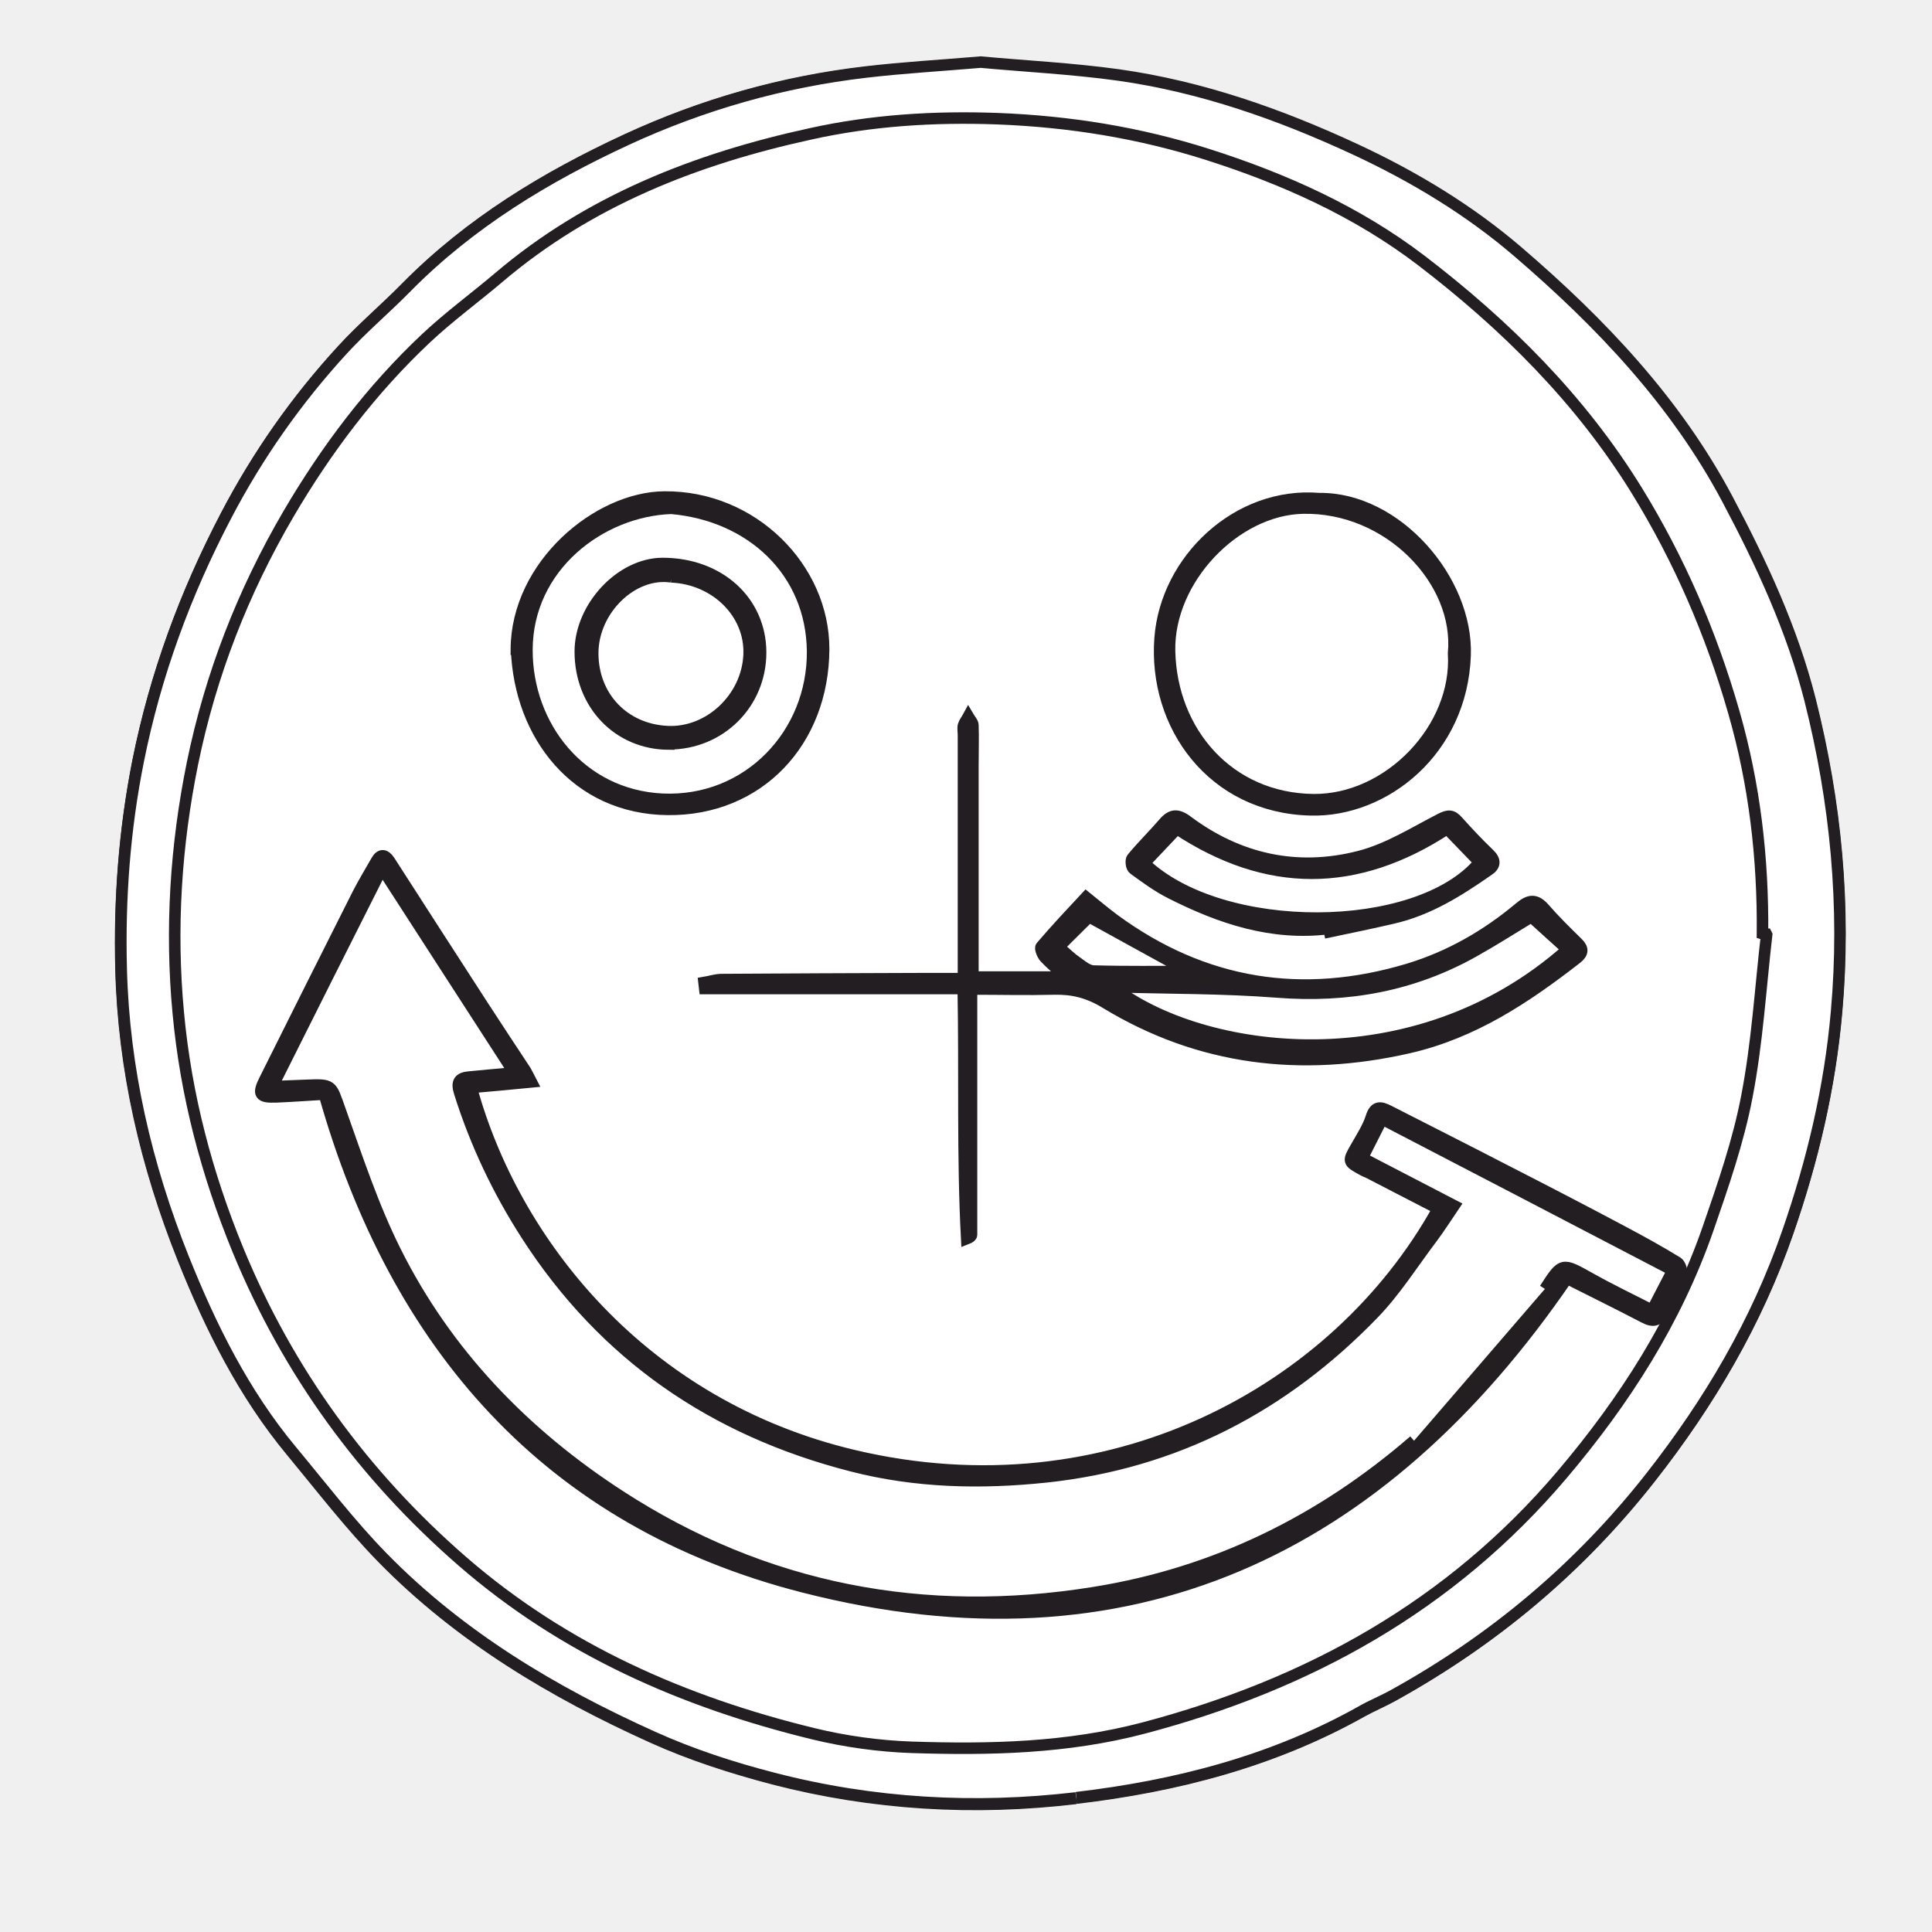
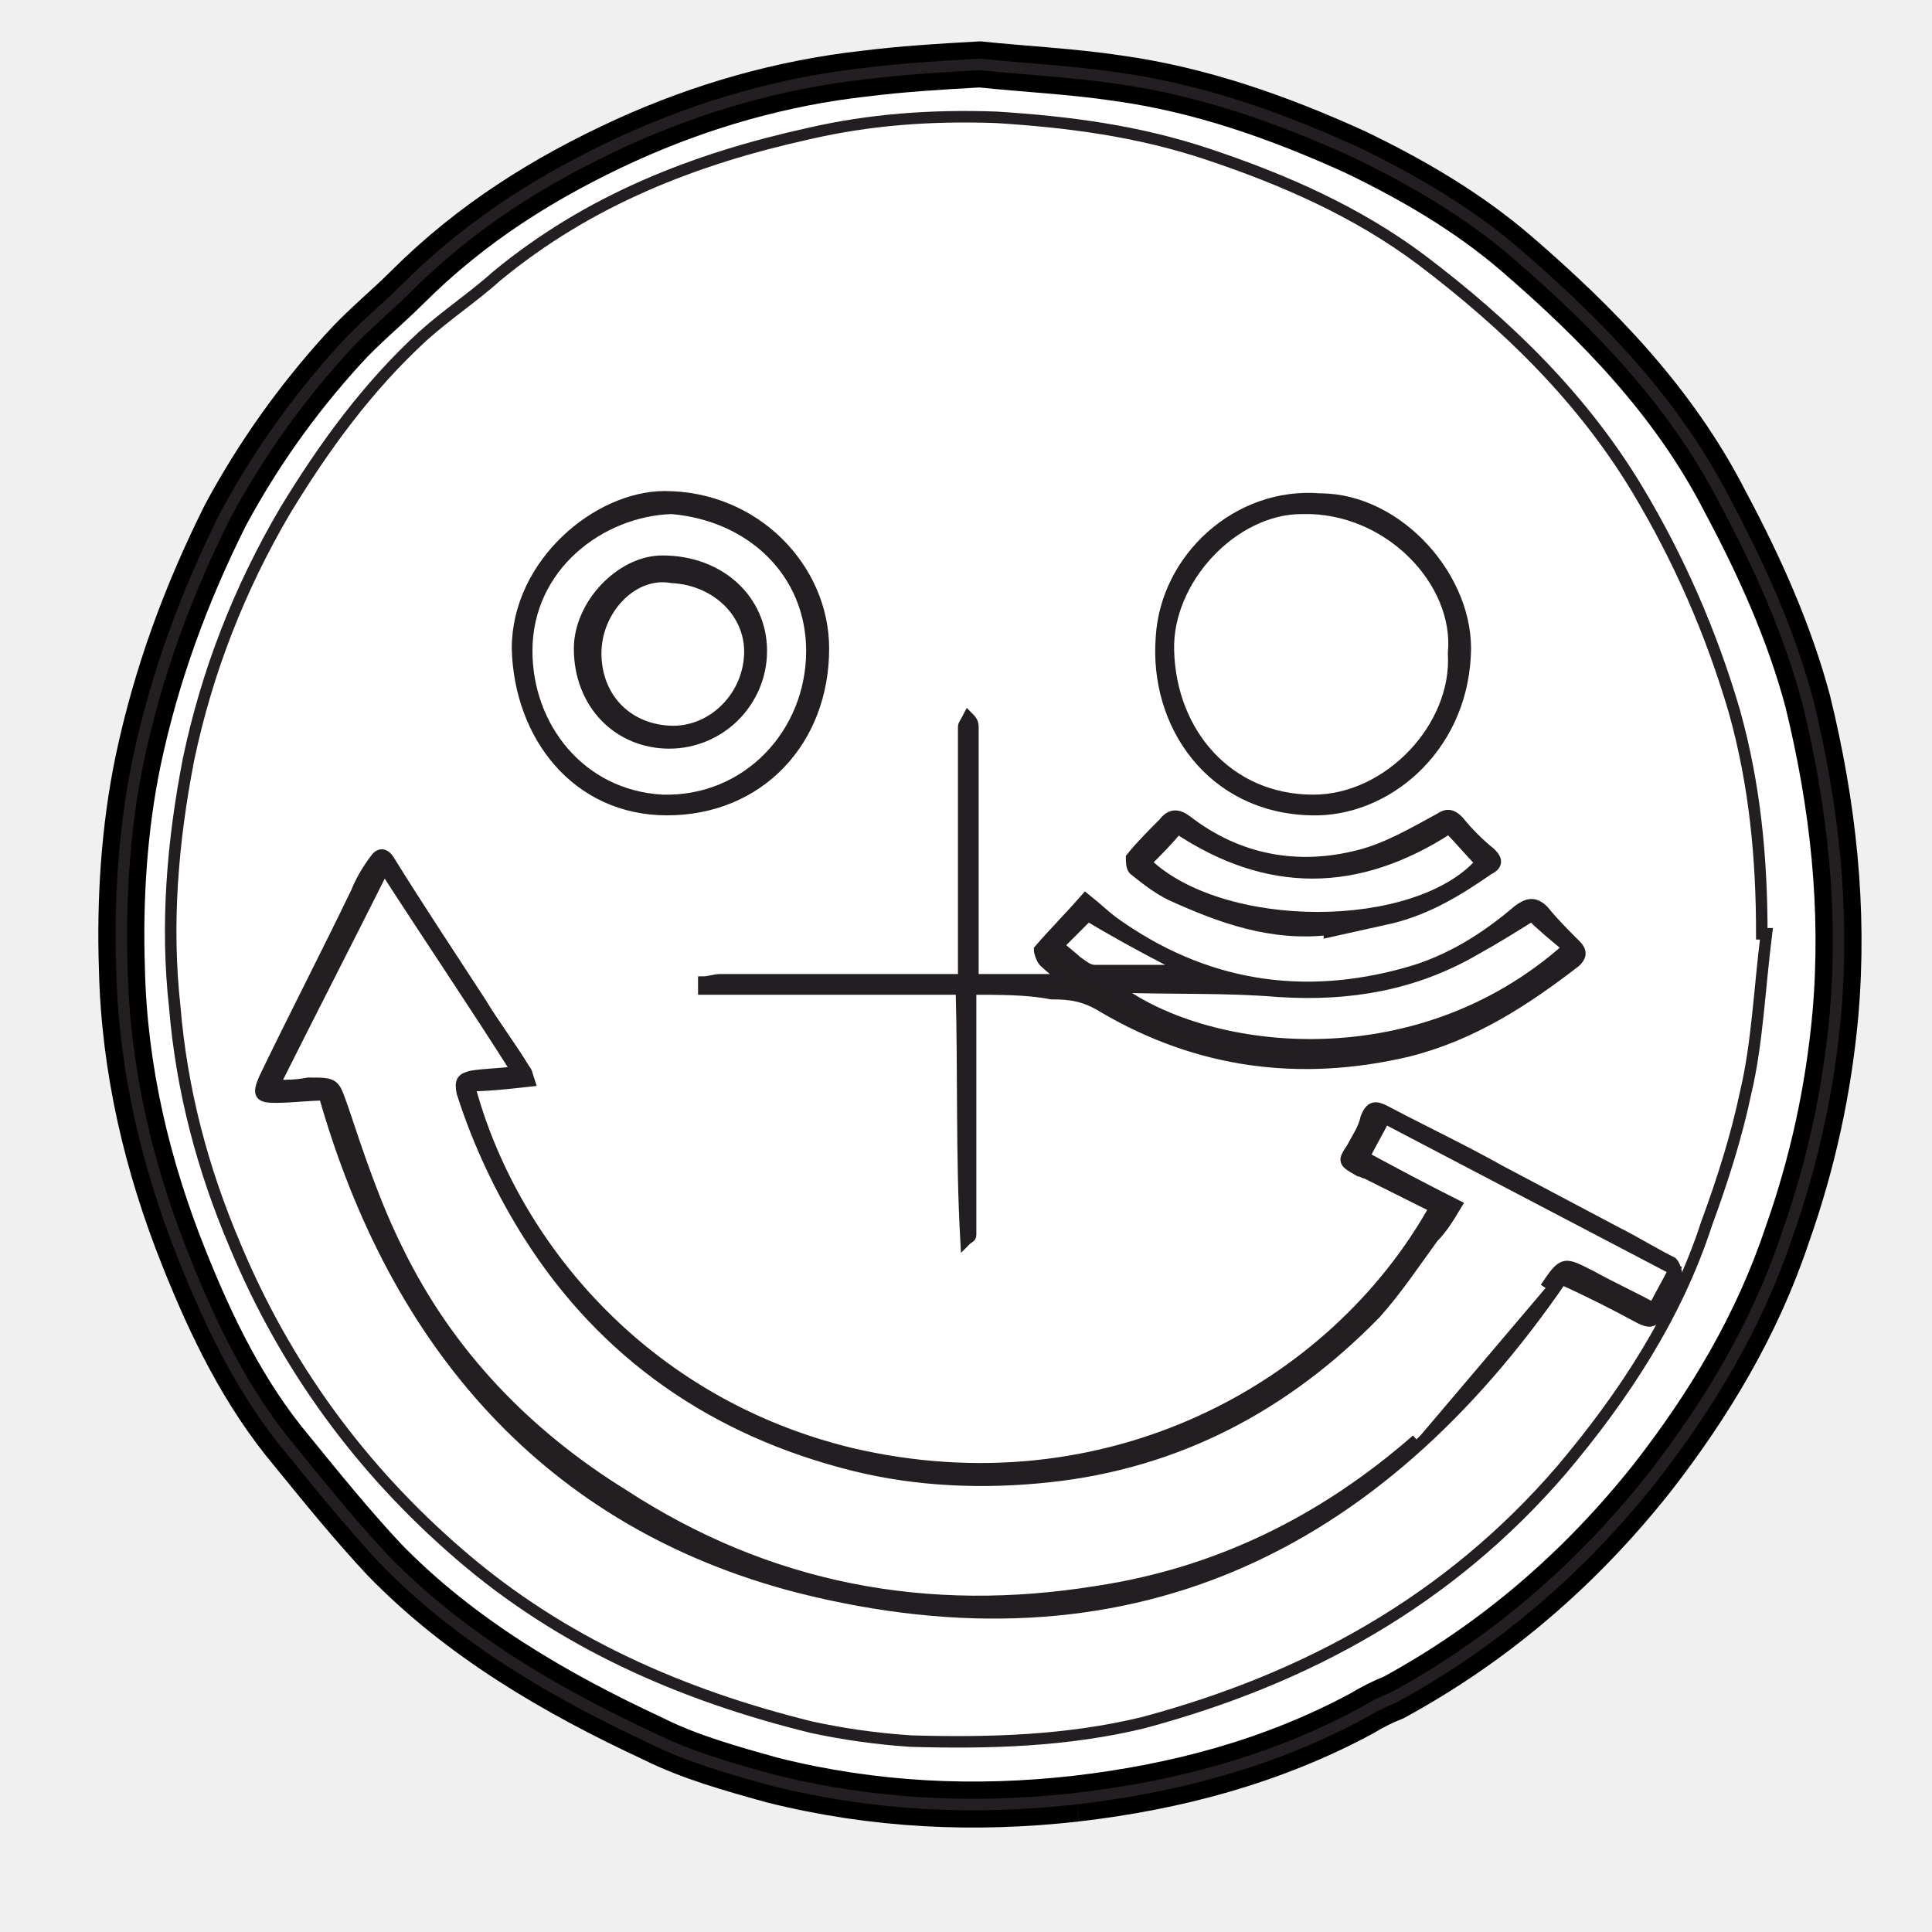
- <svg xmlns="http://www.w3.org/2000/svg" id="Layer_labo" viewBox="-5 643 84 84">
-   <defs>
-     <style>
-       .cls-8 { fill: none; stroke: #231e21; stroke-miterlimit: 10; stroke-width: .5px; }
-       .cls-9 { fill: #231f20; stroke-width: 0px; }
-       .cls-10 { fill: #fff; stroke-width: 0px; }
-       #labo-svg .labo-outer { stroke-width: 1px; vector-effect: non-scaling-stroke; }
-     </style>
-   </defs>
-   <path class="cls-9" d="M41.79,721.18c4.33-.51,8.53-1.59,12.39-3.75.45-.25.93-.45,1.38-.7,4.37-2.42,8.13-5.56,11.21-9.5,2.54-3.24,4.59-6.74,5.95-10.64,1.08-3.11,1.83-6.28,2.12-9.57.41-4.59-.03-9.11-1.15-13.56-.78-3.07-2.11-5.94-3.59-8.72-2.25-4.24-5.51-7.67-9.11-10.76-2.11-1.81-4.49-3.26-7.04-4.44-3.31-1.54-6.71-2.74-10.33-3.25-2.02-.28-4.06-.39-5.99-.56h0c-1.74.14-3.36.24-4.98.42-3.63.42-7.11,1.4-10.42,2.94-3.52,1.63-6.8,3.62-9.55,6.4-.91.93-1.91,1.77-2.79,2.73-2.01,2.18-3.69,4.58-5.07,7.22-1.77,3.39-3.07,6.92-3.82,10.66-.59,2.99-.82,6.01-.74,9.05.11,4.35,1.09,8.54,2.7,12.57,1.2,3,2.63,5.87,4.71,8.38,1.3,1.57,2.55,3.2,3.97,4.65,3.35,3.42,7.41,5.84,11.73,7.79,1.68.76,3.47,1.33,5.25,1.8,4.32,1.12,8.74,1.38,13.16.85" />
-   <path class="cls-8 labo-outer" d="M41.79,721.18c4.33-.51,8.53-1.59,12.39-3.75.45-.25.93-.45,1.38-.7,4.37-2.42,8.13-5.56,11.21-9.5,2.54-3.24,4.59-6.74,5.95-10.64,1.08-3.11,1.83-6.28,2.12-9.57.41-4.59-.03-9.11-1.15-13.56-.78-3.07-2.11-5.94-3.59-8.72-2.25-4.24-5.51-7.67-9.11-10.76-2.11-1.81-4.49-3.26-7.04-4.44-3.31-1.54-6.71-2.74-10.33-3.25-2.02-.28-4.06-.39-5.99-.56h0c-1.74.14-3.36.24-4.98.42-3.63.42-7.11,1.4-10.42,2.94-3.52,1.63-6.8,3.62-9.55,6.4-.91.93-1.91,1.77-2.79,2.73-2.01,2.18-3.69,4.58-5.07,7.22-1.77,3.39-3.07,6.92-3.82,10.66-.59,2.99-.82,6.01-.74,9.05.11,4.35,1.09,8.54,2.7,12.57,1.2,3,2.63,5.87,4.71,8.38,1.3,1.57,2.55,3.2,3.97,4.65,3.35,3.42,7.41,5.84,11.73,7.79,1.68.76,3.47,1.33,5.25,1.8,4.32,1.12,8.74,1.38,13.16.85" />
-   <path class="cls-10" d="M41.79,721.17c-4.42.52-8.84.27-13.16-.85-1.79-.46-3.57-1.04-5.25-1.8-4.33-1.95-8.38-4.37-11.73-7.79-1.42-1.45-2.67-3.09-3.97-4.65-2.08-2.5-3.51-5.38-4.71-8.38-1.61-4.03-2.59-8.22-2.7-12.57-.08-3.03.14-6.06.74-9.05.75-3.75,2.05-7.28,3.82-10.66,1.38-2.64,3.07-5.04,5.07-7.22.88-.96,1.88-1.8,2.79-2.73,2.75-2.78,6.03-4.77,9.55-6.4,3.31-1.53,6.79-2.52,10.42-2.94,1.61-.19,3.24-.28,4.98-.43h0c1.93.18,3.98.28,5.99.56,3.61.51,7.02,1.71,10.33,3.25,2.55,1.19,4.93,2.63,7.04,4.44,3.6,3.09,6.86,6.52,9.11,10.76,1.48,2.79,2.81,5.65,3.59,8.72,1.12,4.45,1.56,8.97,1.15,13.57-.29,3.29-1.04,6.46-2.12,9.57-1.35,3.91-3.41,7.4-5.95,10.64-3.09,3.94-6.84,7.09-11.21,9.5-.45.25-.93.44-1.38.7-3.85,2.16-8.05,3.24-12.39,3.75" />
-   <path class="cls-8" d="M41.79,721.17c-4.42.52-8.84.27-13.16-.85-1.79-.46-3.57-1.04-5.25-1.8-4.33-1.95-8.38-4.37-11.73-7.79-1.42-1.45-2.67-3.09-3.97-4.65-2.08-2.5-3.51-5.38-4.71-8.38-1.61-4.03-2.59-8.22-2.7-12.57-.08-3.03.14-6.06.74-9.05.75-3.75,2.05-7.28,3.82-10.66,1.38-2.64,3.07-5.04,5.07-7.22.88-.96,1.88-1.8,2.79-2.73,2.75-2.78,6.03-4.77,9.55-6.4,3.31-1.53,6.79-2.52,10.42-2.94,1.61-.19,3.24-.28,4.98-.43h0c1.93.18,3.98.28,5.99.56,3.61.51,7.02,1.71,10.33,3.25,2.55,1.19,4.93,2.63,7.04,4.44,3.6,3.09,6.86,6.52,9.11,10.76,1.48,2.79,2.81,5.65,3.59,8.72,1.12,4.45,1.56,8.97,1.15,13.57-.29,3.29-1.04,6.46-2.12,9.57-1.35,3.91-3.41,7.4-5.95,10.64-3.09,3.94-6.84,7.09-11.21,9.5-.45.25-.93.44-1.38.7-3.85,2.16-8.05,3.24-12.39,3.75" />
-   <path class="cls-10" d="M71.8,683.62c-.06,0-.11,0-.17-.02.03-3.28-.34-6.49-1.25-9.65-.98-3.41-2.37-6.63-4.22-9.63-2.45-3.97-5.71-7.2-9.37-10-2.78-2.12-5.95-3.54-9.27-4.6-2.98-.95-6.02-1.44-9.16-1.56-2.75-.1-5.46.07-8.12.66-4.95,1.08-9.61,2.89-13.56,6.25-1.05.89-2.16,1.7-3.16,2.64-2.37,2.23-4.32,4.81-5.98,7.64-1.98,3.39-3.38,6.98-4.17,10.83-.73,3.59-.96,7.21-.62,10.85.33,3.58,1.24,7.02,2.6,10.33,2.18,5.29,5.46,9.79,9.75,13.52,4.43,3.85,9.64,6.13,15.26,7.5,1.4.34,2.85.54,4.28.59,3.39.11,6.75.04,10.09-.84,7.14-1.89,13.33-5.29,18.19-11.02,2.72-3.21,4.96-6.7,6.35-10.71.65-1.88,1.31-3.78,1.68-5.72.45-2.32.59-4.69.86-7.04h0Z" />
-   <path class="cls-8" d="M71.8,683.62c-.06,0-.11,0-.17-.02.03-3.28-.34-6.49-1.25-9.65-.98-3.41-2.37-6.63-4.22-9.63-2.45-3.97-5.71-7.2-9.37-10-2.78-2.12-5.95-3.54-9.27-4.6-2.98-.95-6.02-1.44-9.16-1.56-2.75-.1-5.46.07-8.12.66-4.95,1.08-9.61,2.89-13.56,6.25-1.05.89-2.16,1.7-3.16,2.64-2.37,2.23-4.32,4.81-5.98,7.64-1.98,3.39-3.38,6.98-4.17,10.83-.73,3.59-.96,7.21-.62,10.85.33,3.58,1.24,7.02,2.6,10.33,2.18,5.29,5.46,9.79,9.75,13.52,4.43,3.85,9.64,6.13,15.26,7.5,1.4.34,2.85.54,4.28.59,3.39.11,6.75.04,10.09-.84,7.14-1.89,13.33-5.29,18.19-11.02,2.72-3.21,4.96-6.7,6.35-10.71.65-1.88,1.31-3.78,1.68-5.72.45-2.32.59-4.69.86-7.04h0Z" />
-   <path class="cls-9" d="M62.17,699.04c.75-1.17.75-1.14,1.97-.46.87.49,1.77.92,2.69,1.39.31-.6.58-1.12.9-1.74-4.22-2.2-8.4-4.38-12.64-6.58-.3.59-.57,1.12-.86,1.7,1.35.7,2.64,1.37,3.99,2.07-.34.5-.63.96-.96,1.4-.84,1.11-1.59,2.31-2.55,3.3-3.89,4.02-8.6,6.49-14.22,7.09-2.84.3-5.67.24-8.46-.48-6.01-1.54-10.77-4.81-14.13-10.03-1.25-1.94-2.23-4.01-2.92-6.21-.14-.45-.01-.62.4-.66.63-.06,1.26-.12,1.98-.18h0c-1.91-2.96-3.78-5.84-5.75-8.9-1.64,3.25-3.19,6.34-4.77,9.5.56-.03,1-.04,1.45-.06,1.18-.05,1.1-.03,1.49,1.06.74,2.08,1.43,4.19,2.41,6.15,2.22,4.45,5.61,7.95,9.76,10.64,6.29,4.08,13.23,5.4,20.64,4.2,5.28-.85,9.88-3.13,13.89-6.6M9.08,690.57c-.67.04-1.36.09-2.06.12-.74.03-.83-.11-.5-.76,1.34-2.69,2.69-5.38,4.04-8.06.25-.49.54-.96.81-1.44.18-.32.38-.27.56,0,1.34,2.08,2.68,4.17,4.03,6.25.62.96,1.26,1.92,1.89,2.88.06.1.11.21.25.48-.93.09-1.77.17-2.61.24,1.85,6.76,7.46,13.84,16.64,16.01,11.08,2.62,21-2.8,25.4-10.74-.99-.51-1.99-1.03-2.98-1.54-.09-.05-.19-.08-.28-.13-.68-.37-.68-.37-.29-1.04.23-.41.5-.82.64-1.26.16-.51.41-.46.78-.27,1.68.86,3.37,1.71,5.05,2.58,1.7.87,3.4,1.75,5.09,2.65.81.43,1.61.87,2.39,1.35.13.08.23.42.17.57-.23.55-.53,1.06-.8,1.6-.19.37-.44.42-.81.22-1.13-.59-2.27-1.15-3.36-1.7-8.08,11.81-19.03,17.04-33.18,13.42-11.09-2.83-17.76-10.49-20.85-21.43Z" />
-   <path class="cls-8" d="M62.17,699.04c.75-1.17.75-1.14,1.97-.46.87.49,1.77.92,2.69,1.39.31-.6.58-1.12.9-1.74-4.22-2.2-8.4-4.38-12.64-6.58-.3.59-.57,1.12-.86,1.7,1.35.7,2.64,1.37,3.99,2.07-.34.5-.63.96-.96,1.4-.84,1.11-1.59,2.31-2.55,3.3-3.89,4.02-8.6,6.49-14.22,7.09-2.84.3-5.67.24-8.46-.48-6.01-1.54-10.77-4.81-14.13-10.03-1.25-1.94-2.23-4.01-2.92-6.21-.14-.45-.01-.62.4-.66.63-.06,1.26-.12,1.98-.18h0c-1.91-2.96-3.78-5.84-5.75-8.9-1.64,3.25-3.19,6.34-4.77,9.5.56-.03,1-.04,1.45-.06,1.18-.05,1.1-.03,1.49,1.06.74,2.08,1.43,4.19,2.41,6.15,2.22,4.45,5.61,7.95,9.76,10.64,6.29,4.08,13.23,5.4,20.64,4.2,5.28-.85,9.88-3.13,13.89-6.6M9.08,690.57c-.67.04-1.36.09-2.06.12-.74.03-.83-.11-.5-.76,1.34-2.69,2.69-5.38,4.04-8.06.25-.49.54-.96.81-1.44.18-.32.38-.27.56,0,1.34,2.08,2.68,4.17,4.03,6.25.62.96,1.26,1.92,1.89,2.88.06.1.11.21.25.48-.93.09-1.77.17-2.61.24,1.85,6.76,7.46,13.84,16.64,16.01,11.08,2.62,21-2.8,25.4-10.74-.99-.51-1.99-1.03-2.98-1.54-.09-.05-.19-.08-.28-.13-.68-.37-.68-.37-.29-1.04.23-.41.5-.82.64-1.26.16-.51.41-.46.78-.27,1.68.86,3.37,1.71,5.05,2.58,1.7.87,3.4,1.75,5.09,2.65.81.43,1.61.87,2.39,1.35.13.08.23.42.17.57-.23.55-.53,1.06-.8,1.6-.19.37-.44.42-.81.22-1.13-.59-2.27-1.15-3.36-1.7-8.08,11.81-19.03,17.04-33.18,13.42-11.09-2.83-17.76-10.49-20.85-21.43Z" />
-   <path class="cls-9" d="M46.87,685.54c-1.52-.9-3.08-1.84-4.71-2.8-.43.46-.94,1.01-1.44,1.54.35.32.58.57.86.77.25.19.54.45.82.46,1.52.05,3.05.02,4.47.02M43.17,685.95c3.88,3.16,13.31,4.57,20.11-1.71-.54-.51-1.09-1.03-1.59-1.51-.85.53-1.7,1.1-2.58,1.61-2.68,1.55-5.56,2.11-8.67,1.85-2.36-.19-4.73-.17-7.27-.24h0ZM37.24,686.02c0,3.61,0,7.14,0,10.67,0,.06-.08.12-.21.17-.19-3.59-.08-7.18-.15-10.88h-11.24c-.01-.09-.02-.17-.03-.26.24-.04.49-.12.73-.13,2.96-.02,5.92-.03,8.87-.04.53,0,1.06,0,1.68,0v-10.59c0-.14-.03-.29,0-.42.04-.13.14-.25.21-.38.07.12.19.24.2.36.02.58,0,1.17,0,1.75v9.21h4.05c-.35-.32-.65-.56-.92-.85-.11-.12-.22-.4-.16-.47.62-.73,1.28-1.43,1.95-2.15.47.38.84.69,1.23.98,3.89,2.85,8.18,3.53,12.78,2.15,1.79-.54,3.41-1.47,4.84-2.67.41-.35.7-.39,1.07.03.45.52.94,1,1.44,1.49.27.26.25.45-.04.68-2.2,1.71-4.49,3.24-7.3,3.88-4.66,1.06-9.08.54-13.16-1.94-.75-.46-1.43-.63-2.26-.61-1.15.03-2.3,0-3.6,0h0Z" />
-   <path class="cls-8" d="M46.87,685.54c-1.52-.9-3.08-1.84-4.71-2.8-.43.46-.94,1.01-1.44,1.54.35.32.58.57.86.77.25.19.54.45.82.46,1.52.05,3.05.02,4.47.02ZM43.17,685.95c3.88,3.16,13.31,4.57,20.11-1.71-.54-.51-1.09-1.03-1.59-1.51-.85.53-1.7,1.1-2.58,1.61-2.68,1.55-5.56,2.11-8.67,1.85-2.36-.19-4.73-.17-7.27-.24h0ZM37.24,686.02c0,3.61,0,7.14,0,10.67,0,.06-.08.12-.21.17-.19-3.59-.08-7.18-.15-10.88h-11.24c-.01-.09-.02-.17-.03-.26.24-.04.49-.12.73-.13,2.96-.02,5.92-.03,8.87-.04.53,0,1.06,0,1.68,0v-10.59c0-.14-.03-.29,0-.42.04-.13.14-.25.21-.38.07.12.19.24.2.36.02.58,0,1.17,0,1.75v9.21h4.05c-.35-.32-.65-.56-.92-.85-.11-.12-.22-.4-.16-.47.62-.73,1.28-1.43,1.95-2.15.47.38.84.69,1.23.98,3.89,2.85,8.18,3.53,12.78,2.15,1.79-.54,3.41-1.47,4.84-2.67.41-.35.7-.39,1.07.03.45.52.94,1,1.44,1.49.27.26.25.45-.04.68-2.2,1.71-4.49,3.24-7.3,3.88-4.66,1.06-9.08.54-13.16-1.94-.75-.46-1.43-.63-2.26-.61-1.15.03-2.3,0-3.6,0h0Z" />
-   <path class="cls-9" d="M24.19,665.08c-3.09.11-6.28,2.54-6.29,6.16-.01,3.32,2.33,6.35,5.9,6.51,3.74.17,6.58-2.85,6.54-6.47-.04-3.44-2.65-5.9-6.16-6.21M17.45,671.23c.02-3.67,3.55-6.6,6.44-6.62,3.85-.03,6.93,3.11,6.92,6.62-.02,4-2.81,7-6.78,6.96-3.98-.04-6.43-3.23-6.57-6.96" />
-   <path class="cls-8" d="M24.19,665.08c-3.09.11-6.28,2.54-6.29,6.16-.01,3.32,2.33,6.35,5.9,6.51,3.74.17,6.58-2.85,6.54-6.47-.04-3.44-2.65-5.9-6.16-6.21ZM17.45,671.23c.02-3.67,3.55-6.6,6.44-6.62,3.85-.03,6.93,3.11,6.92,6.62-.02,4-2.81,7-6.78,6.96-3.98-.04-6.43-3.23-6.57-6.96Z" />
-   <path class="cls-9" d="M58.22,671.41c.3-3.17-2.81-6.42-6.57-6.34-2.96.06-5.89,3.11-5.82,6.24.08,3.52,2.58,6.43,6.28,6.47,3.29.03,6.31-3.11,6.11-6.37h0ZM52.36,664.68c3.36-.04,6.46,3.55,6.34,6.82-.15,4.14-3.51,6.79-6.71,6.71-4.28-.1-6.84-3.69-6.55-7.47.26-3.4,3.37-6.36,6.92-6.06h0Z" />
-   <path class="cls-8" d="M58.22,671.41c.3-3.17-2.81-6.42-6.57-6.34-2.96.06-5.89,3.11-5.82,6.24.08,3.52,2.58,6.43,6.28,6.47,3.29.03,6.31-3.11,6.11-6.37h0ZM52.36,664.68c3.36-.04,6.46,3.55,6.34,6.82-.15,4.14-3.51,6.79-6.71,6.71-4.28-.1-6.84-3.69-6.55-7.47.26-3.4,3.37-6.36,6.92-6.06h0Z" />
-   <path class="cls-9" d="M44.64,680.46c3.4,3.32,12.06,3.28,14.8-.04-.47-.5-.95-1-1.43-1.51-3.99,2.66-7.95,2.68-11.92,0-.48.52-.95,1.02-1.44,1.55M52.79,683.37c-2.5.31-4.73-.45-6.87-1.53-.58-.29-1.11-.68-1.63-1.06-.1-.07-.14-.38-.06-.47.43-.52.92-1,1.36-1.51.33-.39.6-.42,1.04-.09,2.21,1.65,4.75,2.23,7.47,1.53,1.25-.32,2.38-1.04,3.53-1.63.35-.18.51-.17.75.1.44.49.89.97,1.37,1.43.28.27.26.5-.05.7-1.28.89-2.58,1.72-4.16,2.08-.91.21-1.82.4-2.73.59-.01-.05-.02-.09-.03-.14h0Z" />
-   <path class="cls-8" d="M44.64,680.46c3.4,3.32,12.06,3.28,14.8-.04-.47-.5-.95-1-1.43-1.51-3.99,2.66-7.95,2.68-11.92,0-.48.52-.95,1.02-1.44,1.55ZM52.79,683.37c-2.5.31-4.73-.45-6.87-1.53-.58-.29-1.11-.68-1.63-1.06-.1-.07-.14-.38-.06-.47.43-.52.92-1,1.36-1.51.33-.39.6-.42,1.04-.09,2.21,1.65,4.75,2.23,7.47,1.53,1.25-.32,2.38-1.04,3.53-1.63.35-.18.51-.17.75.1.44.49.89.97,1.37,1.43.28.27.26.5-.05.7-1.28.89-2.58,1.72-4.16,2.08-.91.21-1.82.4-2.73.59-.01-.05-.02-.09-.03-.14h0Z" />
-   <path class="cls-10" d="M43.38,685.9c2.49.07,4.83.05,7.15.23,3.06.24,5.89-.28,8.52-1.75.86-.48,1.69-1.01,2.53-1.52.5.45,1.03.94,1.57,1.42-6.69,5.94-15.96,4.61-19.77,1.62h0Z" />
-   <path class="cls-8" d="M43.38,685.9c2.49.07,4.83.05,7.15.23,3.06.24,5.89-.28,8.52-1.75.86-.48,1.69-1.01,2.53-1.52.5.45,1.03.94,1.57,1.42-6.69,5.94-15.96,4.61-19.77,1.62h0Z" />
-   <path class="cls-10" d="M46.65,685.24c-1.3,0-2.7.02-4.09-.02-.26,0-.52-.23-.75-.39-.25-.17-.47-.39-.78-.66.46-.46.93-.92,1.32-1.31,1.49.82,2.92,1.61,4.31,2.37" />
-   <path class="cls-8" d="M46.65,685.24c-1.3,0-2.7.02-4.09-.02-.26,0-.52-.23-.75-.39-.25-.17-.47-.39-.78-.66.46-.46.93-.92,1.32-1.31,1.49.82,2.92,1.61,4.31,2.37Z" />
-   <path class="cls-10" d="M24.08,675.34c2.23,0,3.99-1.75,3.99-3.97s-1.8-3.87-4.26-3.87c-1.81,0-3.58,1.89-3.58,3.83,0,2.29,1.65,4.01,3.85,4.02M24.19,665.1c3.5.31,6.1,2.77,6.14,6.2.04,3.6-2.8,6.62-6.53,6.45-3.56-.17-5.9-3.18-5.89-6.5.01-3.62,3.19-6.04,6.27-6.15" />
-   <path class="cls-8" d="M24.08,675.34c2.23,0,3.99-1.75,3.99-3.97s-1.8-3.87-4.26-3.87c-1.81,0-3.58,1.89-3.58,3.83,0,2.29,1.65,4.01,3.85,4.02ZM24.19,665.1c3.5.31,6.1,2.77,6.14,6.2.04,3.6-2.8,6.62-6.53,6.45-3.56-.17-5.9-3.18-5.89-6.5.01-3.62,3.19-6.04,6.27-6.15Z" />
-   <path class="cls-10" d="M58.2,671.41c.2,3.25-2.81,6.39-6.09,6.36-3.69-.04-6.18-2.94-6.26-6.46-.07-3.12,2.85-6.16,5.8-6.22,3.74-.08,6.85,3.17,6.55,6.32h0Z" />
-   <path class="cls-8" d="M58.2,671.41c.2,3.25-2.81,6.39-6.09,6.36-3.69-.04-6.18-2.94-6.26-6.46-.07-3.12,2.85-6.16,5.8-6.22,3.74-.08,6.85,3.17,6.55,6.32h0Z" />
-   <path class="cls-10" d="M44.75,680.53c.48-.51.95-1,1.42-1.5,3.92,2.59,7.81,2.58,11.75,0,.48.49.94.98,1.41,1.46-2.69,3.21-11.23,3.25-14.58.04" />
-   <path class="cls-8" d="M44.75,680.53c.48-.51.95-1,1.42-1.5,3.92,2.59,7.81,2.58,11.75,0,.48.49.94.98,1.41,1.46-2.69,3.21-11.23,3.25-14.58.04Z" />
-   <path class="cls-9" d="M24.18,668.05c-1.7-.26-3.44,1.45-3.44,3.35s1.36,3.35,3.28,3.44c1.83.09,3.5-1.48,3.58-3.37.08-1.8-1.45-3.33-3.41-3.41h0ZM24.08,675.25c-2.15,0-3.76-1.69-3.76-3.93,0-1.89,1.73-3.74,3.5-3.74,2.41,0,4.16,1.6,4.16,3.78s-1.72,3.89-3.91,3.88" />
-   <path class="cls-8" d="M24.18,668.05c-1.7-.26-3.44,1.45-3.44,3.35s1.36,3.35,3.28,3.44c1.83.09,3.5-1.48,3.58-3.37.08-1.8-1.45-3.33-3.41-3.41h0ZM24.08,675.25c-2.15,0-3.76-1.69-3.76-3.93,0-1.89,1.73-3.74,3.5-3.74,2.41,0,4.16,1.6,4.16,3.78s-1.72,3.89-3.91,3.88Z" />
-   <path class="cls-10" d="M24.18,668.08c1.95.08,3.47,1.6,3.39,3.39-.08,1.88-1.74,3.43-3.55,3.34-1.9-.09-3.25-1.52-3.25-3.41s1.73-3.57,3.42-3.32h0Z" />
-   <path class="cls-8" d="M24.18,668.08c1.95.08,3.47,1.6,3.39,3.39-.08,1.88-1.74,3.43-3.55,3.34-1.9-.09-3.25-1.52-3.25-3.41s1.73-3.57,3.42-3.32h0Z" />
+ <svg xmlns="http://www.w3.org/2000/svg" version="1.1" id="Layer_labo" x="0px" y="0px" viewBox="0 0 84 84" style="enable-background:new 0 0 84 84;" xml:space="preserve">
+   <style type="text/css">
+ 	.st0{fill:#231F20;}
+ 	.st1{fill:none;stroke:#231E21;stroke-width:0.5;stroke-miterlimit:10;}
+ 	.st2{fill:#FFFFFF;stroke:#000000;stroke-width:2;stroke-miterlimit:10;}
+ 	.st3{fill:#FFFFFF;}
+ </style>
+   <path class="st0" d="M46.8,78.2c4.3-0.5,8.5-1.6,12.4-3.8c0.5-0.2,0.9-0.5,1.4-0.7c4.4-2.4,8.1-5.6,11.2-9.5  c2.5-3.2,4.6-6.7,5.9-10.6c1.1-3.1,1.8-6.3,2.1-9.6c0.4-4.6,0-9.1-1.2-13.6c-0.8-3.1-2.1-5.9-3.6-8.7c-2.2-4.2-5.5-7.7-9.1-10.8  c-2.1-1.8-4.5-3.3-7-4.4C55.6,5,52.2,3.8,48.6,3.3c-2-0.3-4.1-0.4-6-0.6l0,0c-1.7,0.1-3.4,0.2-5,0.4C34,3.6,30.5,4.5,27.2,6.1  c-3.5,1.6-6.8,3.6-9.6,6.4c-0.9,0.9-1.9,1.8-2.8,2.7c-2,2.2-3.7,4.6-5.1,7.2C8.1,25.8,6.8,29.4,6,33.1c-0.6,3-0.8,6-0.7,9  c0.1,4.3,1.1,8.5,2.7,12.6c1.2,3,2.6,5.9,4.7,8.4c1.3,1.6,2.6,3.2,4,4.7c3.4,3.4,7.4,5.8,11.7,7.8c1.7,0.8,3.5,1.3,5.2,1.8  C37.9,78.5,42.4,78.7,46.8,78.2" />
+   <path class="st1" d="M46.8,78.2c4.3-0.5,8.5-1.6,12.4-3.8c0.5-0.2,0.9-0.5,1.4-0.7c4.4-2.4,8.1-5.6,11.2-9.5  c2.5-3.2,4.6-6.7,5.9-10.6c1.1-3.1,1.8-6.3,2.1-9.6c0.4-4.6,0-9.1-1.2-13.6c-0.8-3.1-2.1-5.9-3.6-8.7c-2.2-4.2-5.5-7.7-9.1-10.8  c-2.1-1.8-4.5-3.3-7-4.4C55.6,5,52.2,3.8,48.6,3.3c-2-0.3-4.1-0.4-6-0.6l0,0c-1.7,0.1-3.4,0.2-5,0.4C34,3.6,30.5,4.5,27.2,6.1  c-3.5,1.6-6.8,3.6-9.6,6.4c-0.9,0.9-1.9,1.8-2.8,2.7c-2,2.2-3.7,4.6-5.1,7.2C8.1,25.8,6.8,29.4,6,33.1c-0.6,3-0.8,6-0.7,9  c0.1,4.3,1.1,8.5,2.7,12.6c1.2,3,2.6,5.9,4.7,8.4c1.3,1.6,2.6,3.2,4,4.7c3.4,3.4,7.4,5.8,11.7,7.8c1.7,0.8,3.5,1.3,5.2,1.8  C37.9,78.5,42.4,78.7,46.8,78.2" />
+   <path class="st2" d="M46.8,78.2c-4.4,0.5-8.8,0.3-13.2-0.8c-1.8-0.5-3.6-1-5.2-1.8c-4.3-2-8.4-4.4-11.7-7.8c-1.4-1.5-2.7-3.1-4-4.7  c-2.1-2.5-3.5-5.4-4.7-8.4c-1.6-4-2.6-8.2-2.7-12.6c-0.1-3,0.1-6.1,0.7-9c0.8-3.8,2.1-7.3,3.8-10.7c1.4-2.6,3.1-5,5.1-7.2  c0.9-1,1.9-1.8,2.8-2.7c2.8-2.8,6-4.8,9.5-6.4c3.3-1.5,6.8-2.5,10.4-2.9c1.6-0.2,3.2-0.3,5-0.4l0,0c1.9,0.2,4,0.3,6,0.6  c3.6,0.5,7,1.7,10.3,3.2c2.5,1.2,4.9,2.6,7,4.4c3.6,3.1,6.9,6.5,9.1,10.8c1.5,2.8,2.8,5.7,3.6,8.7c1.1,4.5,1.6,9,1.2,13.6  c-0.3,3.3-1,6.5-2.1,9.6c-1.3,3.9-3.4,7.4-5.9,10.6c-3.1,3.9-6.8,7.1-11.2,9.5c-0.5,0.2-0.9,0.4-1.4,0.7  C55.3,76.6,51.1,77.7,46.8,78.2" />
+   <path class="st1" d="M46.8,78.2c-4.4,0.5-8.8,0.3-13.2-0.8c-1.8-0.5-3.6-1-5.2-1.8c-4.3-2-8.4-4.4-11.7-7.8c-1.4-1.5-2.7-3.1-4-4.7  c-2.1-2.5-3.5-5.4-4.7-8.4c-1.6-4-2.6-8.2-2.7-12.6c-0.1-3,0.1-6.1,0.7-9c0.8-3.8,2.1-7.3,3.8-10.7c1.4-2.6,3.1-5,5.1-7.2  c0.9-1,1.9-1.8,2.8-2.7c2.8-2.8,6-4.8,9.5-6.4c3.3-1.5,6.8-2.5,10.4-2.9c1.6-0.2,3.2-0.3,5-0.4l0,0c1.9,0.2,4,0.3,6,0.6  c3.6,0.5,7,1.7,10.3,3.2c2.5,1.2,4.9,2.6,7,4.4c3.6,3.1,6.9,6.5,9.1,10.8c1.5,2.8,2.8,5.7,3.6,8.7c1.1,4.5,1.6,9,1.2,13.6  c-0.3,3.3-1,6.5-2.1,9.6c-1.3,3.9-3.4,7.4-5.9,10.6c-3.1,3.9-6.8,7.1-11.2,9.5c-0.5,0.2-0.9,0.4-1.4,0.7  C55.3,76.6,51.1,77.7,46.8,78.2" />
+   <path class="st3" d="M76.8,40.6c-0.1,0-0.1,0-0.2,0c0-3.3-0.3-6.5-1.2-9.7c-1-3.4-2.4-6.6-4.2-9.6c-2.4-4-5.7-7.2-9.4-10  c-2.8-2.1-6-3.5-9.3-4.6c-3-1-6-1.4-9.2-1.6c-2.8-0.1-5.5,0.1-8.1,0.7c-5,1.1-9.6,2.9-13.6,6.2c-1,0.9-2.2,1.7-3.2,2.6  c-2.4,2.2-4.3,4.8-6,7.6c-2,3.4-3.4,7-4.2,10.8c-0.7,3.6-1,7.2-0.6,10.8c0.3,3.6,1.2,7,2.6,10.3c2.2,5.3,5.5,9.8,9.8,13.5  c4.4,3.8,9.6,6.1,15.3,7.5c1.4,0.3,2.8,0.5,4.3,0.6c3.4,0.1,6.8,0,10.1-0.8c7.1-1.9,13.3-5.3,18.2-11c2.7-3.2,5-6.7,6.3-10.7  c0.7-1.9,1.3-3.8,1.7-5.7C76.4,45.4,76.5,43,76.8,40.6L76.8,40.6L76.8,40.6z" />
+   <path class="st1" d="M76.8,40.6c-0.1,0-0.1,0-0.2,0c0-3.3-0.3-6.5-1.2-9.7c-1-3.4-2.4-6.6-4.2-9.6c-2.4-4-5.7-7.2-9.4-10  c-2.8-2.1-6-3.5-9.3-4.6c-3-1-6-1.4-9.2-1.6c-2.8-0.1-5.5,0.1-8.1,0.7c-5,1.1-9.6,2.9-13.6,6.2c-1,0.9-2.2,1.7-3.2,2.6  c-2.4,2.2-4.3,4.8-6,7.6c-2,3.4-3.4,7-4.2,10.8c-0.7,3.6-1,7.2-0.6,10.8c0.3,3.6,1.2,7,2.6,10.3c2.2,5.3,5.5,9.8,9.8,13.5  c4.4,3.8,9.6,6.1,15.3,7.5c1.4,0.3,2.8,0.5,4.3,0.6c3.4,0.1,6.8,0,10.1-0.8c7.1-1.9,13.3-5.3,18.2-11c2.7-3.2,5-6.7,6.3-10.7  c0.7-1.9,1.3-3.8,1.7-5.7C76.4,45.4,76.5,43,76.8,40.6L76.8,40.6L76.8,40.6z" />
+   <path class="st0" d="M67.2,56c0.8-1.2,0.8-1.1,2-0.5c0.9,0.5,1.8,0.9,2.7,1.4c0.3-0.6,0.6-1.1,0.9-1.7c-4.2-2.2-8.4-4.4-12.6-6.6  c-0.3,0.6-0.6,1.1-0.9,1.7c1.3,0.7,2.6,1.4,4,2.1c-0.3,0.5-0.6,1-1,1.4c-0.8,1.1-1.6,2.3-2.5,3.3c-3.9,4-8.6,6.5-14.2,7.1  c-2.8,0.3-5.7,0.2-8.5-0.5c-6-1.5-10.8-4.8-14.1-10c-1.2-1.9-2.2-4-2.9-6.2c-0.1-0.5,0-0.6,0.4-0.7c0.6-0.1,1.3-0.1,2-0.2l0,0  c-1.9-3-3.8-5.8-5.8-8.9c-1.6,3.2-3.2,6.3-4.8,9.5c0.6,0,1,0,1.5-0.1c1.2,0,1.1,0,1.5,1.1c0.7,2.1,1.4,4.2,2.4,6.2  c2.2,4.5,5.6,8,9.8,10.6c6.3,4.1,13.2,5.4,20.6,4.2c5.3-0.8,9.9-3.1,13.9-6.6 M14.1,47.6c-0.7,0-1.4,0.1-2.1,0.1  c-0.7,0-0.8-0.1-0.5-0.8c1.3-2.7,2.7-5.4,4-8.1c0.2-0.5,0.5-1,0.8-1.4c0.2-0.3,0.4-0.3,0.6,0c1.3,2.1,2.7,4.2,4,6.2  c0.6,1,1.3,1.9,1.9,2.9c0.1,0.1,0.1,0.2,0.2,0.5c-0.9,0.1-1.8,0.2-2.6,0.2c1.8,6.8,7.5,13.8,16.6,16c11.1,2.6,21-2.8,25.4-10.7  c-1-0.5-2-1-3-1.5c-0.1,0-0.2-0.1-0.3-0.1c-0.7-0.4-0.7-0.4-0.3-1c0.2-0.4,0.5-0.8,0.6-1.3c0.2-0.5,0.4-0.5,0.8-0.3  c1.7,0.9,3.4,1.7,5,2.6c1.7,0.9,3.4,1.8,5.1,2.7c0.8,0.4,1.6,0.9,2.4,1.3c0.1,0.1,0.2,0.4,0.2,0.6c-0.2,0.5-0.5,1.1-0.8,1.6  c-0.2,0.4-0.4,0.4-0.8,0.2c-1.1-0.6-2.3-1.2-3.4-1.7c-8.1,11.8-19,17-33.2,13.4C23.9,66.2,17.2,58.5,14.1,47.6L14.1,47.6z" />
+   <path class="st1" d="M67.2,56c0.8-1.2,0.8-1.1,2-0.5c0.9,0.5,1.8,0.9,2.7,1.4c0.3-0.6,0.6-1.1,0.9-1.7c-4.2-2.2-8.4-4.4-12.6-6.6  c-0.3,0.6-0.6,1.1-0.9,1.7c1.3,0.7,2.6,1.4,4,2.1c-0.3,0.5-0.6,1-1,1.4c-0.8,1.1-1.6,2.3-2.5,3.3c-3.9,4-8.6,6.5-14.2,7.1  c-2.8,0.3-5.7,0.2-8.5-0.5c-6-1.5-10.8-4.8-14.1-10c-1.2-1.9-2.2-4-2.9-6.2c-0.1-0.5,0-0.6,0.4-0.7c0.6-0.1,1.3-0.1,2-0.2l0,0  c-1.9-3-3.8-5.8-5.8-8.9c-1.6,3.2-3.2,6.3-4.8,9.5c0.6,0,1,0,1.5-0.1c1.2,0,1.1,0,1.5,1.1c0.7,2.1,1.4,4.2,2.4,6.2  c2.2,4.5,5.6,8,9.8,10.6c6.3,4.1,13.2,5.4,20.6,4.2c5.3-0.8,9.9-3.1,13.9-6.6 M14.1,47.6c-0.7,0-1.4,0.1-2.1,0.1  c-0.7,0-0.8-0.1-0.5-0.8c1.3-2.7,2.7-5.4,4-8.1c0.2-0.5,0.5-1,0.8-1.4c0.2-0.3,0.4-0.3,0.6,0c1.3,2.1,2.7,4.2,4,6.2  c0.6,1,1.3,1.9,1.9,2.9c0.1,0.1,0.1,0.2,0.2,0.5c-0.9,0.1-1.8,0.2-2.6,0.2c1.8,6.8,7.5,13.8,16.6,16c11.1,2.6,21-2.8,25.4-10.7  c-1-0.5-2-1-3-1.5c-0.1,0-0.2-0.1-0.3-0.1c-0.7-0.4-0.7-0.4-0.3-1c0.2-0.4,0.5-0.8,0.6-1.3c0.2-0.5,0.4-0.5,0.8-0.3  c1.7,0.9,3.4,1.7,5,2.6c1.7,0.9,3.4,1.8,5.1,2.7c0.8,0.4,1.6,0.9,2.4,1.3c0.1,0.1,0.2,0.4,0.2,0.6c-0.2,0.5-0.5,1.1-0.8,1.6  c-0.2,0.4-0.4,0.4-0.8,0.2c-1.1-0.6-2.3-1.2-3.4-1.7c-8.1,11.8-19,17-33.2,13.4C23.9,66.2,17.2,58.5,14.1,47.6L14.1,47.6z" />
+   <path class="st0" d="M51.9,42.5c-1.5-0.9-3.1-1.8-4.7-2.8c-0.4,0.5-0.9,1-1.4,1.5c0.3,0.3,0.6,0.6,0.9,0.8c0.2,0.2,0.5,0.5,0.8,0.5  C48.9,42.6,50.5,42.5,51.9,42.5 M48.2,43c3.9,3.2,13.3,4.6,20.1-1.7c-0.5-0.5-1.1-1-1.6-1.5c-0.9,0.5-1.7,1.1-2.6,1.6  c-2.7,1.5-5.6,2.1-8.7,1.8C53.1,43,50.7,43,48.2,43L48.2,43L48.2,43z M42.2,43c0,3.6,0,7.1,0,10.7c0,0.1-0.1,0.1-0.2,0.2  c-0.2-3.6-0.1-7.2-0.2-10.9H30.6c0-0.1,0-0.2,0-0.3c0.2,0,0.5-0.1,0.7-0.1c3,0,5.9,0,8.9,0c0.5,0,1.1,0,1.7,0V32c0-0.1,0-0.3,0-0.4  c0-0.1,0.1-0.2,0.2-0.4c0.1,0.1,0.2,0.2,0.2,0.4c0,0.6,0,1.2,0,1.8v9.2h4c-0.3-0.3-0.7-0.6-0.9-0.8c-0.1-0.1-0.2-0.4-0.2-0.5  c0.6-0.7,1.3-1.4,2-2.2c0.5,0.4,0.8,0.7,1.2,1c3.9,2.8,8.2,3.5,12.8,2.2c1.8-0.5,3.4-1.5,4.8-2.7c0.4-0.3,0.7-0.4,1.1,0  c0.4,0.5,0.9,1,1.4,1.5c0.3,0.3,0.2,0.5,0,0.7c-2.2,1.7-4.5,3.2-7.3,3.9c-4.7,1.1-9.1,0.5-13.2-1.9c-0.8-0.5-1.4-0.6-2.3-0.6  C44.7,43,43.5,43,42.2,43L42.2,43L42.2,43z" />
+   <path class="st1" d="M51.9,42.5c-1.5-0.9-3.1-1.8-4.7-2.8c-0.4,0.5-0.9,1-1.4,1.5c0.3,0.3,0.6,0.6,0.9,0.8c0.2,0.2,0.5,0.5,0.8,0.5  C48.9,42.6,50.5,42.5,51.9,42.5L51.9,42.5z M48.2,43c3.9,3.2,13.3,4.6,20.1-1.7c-0.5-0.5-1.1-1-1.6-1.5c-0.9,0.5-1.7,1.1-2.6,1.6  c-2.7,1.5-5.6,2.1-8.7,1.8C53.1,43,50.7,43,48.2,43L48.2,43L48.2,43z M42.2,43c0,3.6,0,7.1,0,10.7c0,0.1-0.1,0.1-0.2,0.2  c-0.2-3.6-0.1-7.2-0.2-10.9H30.6c0-0.1,0-0.2,0-0.3c0.2,0,0.5-0.1,0.7-0.1c3,0,5.9,0,8.9,0c0.5,0,1.1,0,1.7,0V32c0-0.1,0-0.3,0-0.4  c0-0.1,0.1-0.2,0.2-0.4c0.1,0.1,0.2,0.2,0.2,0.4c0,0.6,0,1.2,0,1.8v9.2h4c-0.3-0.3-0.7-0.6-0.9-0.8c-0.1-0.1-0.2-0.4-0.2-0.5  c0.6-0.7,1.3-1.4,2-2.2c0.5,0.4,0.8,0.7,1.2,1c3.9,2.8,8.2,3.5,12.8,2.2c1.8-0.5,3.4-1.5,4.8-2.7c0.4-0.3,0.7-0.4,1.1,0  c0.4,0.5,0.9,1,1.4,1.5c0.3,0.3,0.2,0.5,0,0.7c-2.2,1.7-4.5,3.2-7.3,3.9c-4.7,1.1-9.1,0.5-13.2-1.9c-0.8-0.5-1.4-0.6-2.3-0.6  C44.7,43,43.5,43,42.2,43L42.2,43L42.2,43z" />
+   <path class="st0" d="M29.2,22.1c-3.1,0.1-6.3,2.5-6.3,6.2c0,3.3,2.3,6.3,5.9,6.5c3.7,0.2,6.6-2.8,6.5-6.5  C35.3,24.8,32.7,22.4,29.2,22.1 M22.5,28.2c0-3.7,3.5-6.6,6.4-6.6c3.9,0,6.9,3.1,6.9,6.6c0,4-2.8,7-6.8,7  C25.1,35.2,22.6,32,22.5,28.2" />
+   <path class="st1" d="M29.2,22.1c-3.1,0.1-6.3,2.5-6.3,6.2c0,3.3,2.3,6.3,5.9,6.5c3.7,0.2,6.6-2.8,6.5-6.5  C35.3,24.8,32.7,22.4,29.2,22.1L29.2,22.1z M22.5,28.2c0-3.7,3.5-6.6,6.4-6.6c3.9,0,6.9,3.1,6.9,6.6c0,4-2.8,7-6.8,7  C25.1,35.2,22.6,32,22.5,28.2L22.5,28.2z" />
+   <path class="st0" d="M63.2,28.4c0.3-3.2-2.8-6.4-6.6-6.3c-3,0.1-5.9,3.1-5.8,6.2c0.1,3.5,2.6,6.4,6.3,6.5  C60.4,34.8,63.4,31.7,63.2,28.4L63.2,28.4L63.2,28.4z M57.4,21.7c3.4,0,6.5,3.5,6.3,6.8c-0.2,4.1-3.5,6.8-6.7,6.7  c-4.3-0.1-6.8-3.7-6.5-7.5C50.7,24.3,53.8,21.4,57.4,21.7L57.4,21.7L57.4,21.7z" />
+   <path class="st1" d="M63.2,28.4c0.3-3.2-2.8-6.4-6.6-6.3c-3,0.1-5.9,3.1-5.8,6.2c0.1,3.5,2.6,6.4,6.3,6.5  C60.4,34.8,63.4,31.7,63.2,28.4L63.2,28.4L63.2,28.4z M57.4,21.7c3.4,0,6.5,3.5,6.3,6.8c-0.2,4.1-3.5,6.8-6.7,6.7  c-4.3-0.1-6.8-3.7-6.5-7.5C50.7,24.3,53.8,21.4,57.4,21.7L57.4,21.7L57.4,21.7z" />
+   <path class="st0" d="M49.6,37.5c3.4,3.3,12.1,3.3,14.8,0c-0.5-0.5-1-1-1.4-1.5c-4,2.7-8,2.7-11.9,0C50.6,36.4,50.1,36.9,49.6,37.5   M57.8,40.4c-2.5,0.3-4.7-0.5-6.9-1.5c-0.6-0.3-1.1-0.7-1.6-1.1c-0.1-0.1-0.1-0.4-0.1-0.5c0.4-0.5,0.9-1,1.4-1.5  c0.3-0.4,0.6-0.4,1-0.1c2.2,1.7,4.8,2.2,7.5,1.5c1.2-0.3,2.4-1,3.5-1.6c0.3-0.2,0.5-0.2,0.8,0.1c0.4,0.5,0.9,1,1.4,1.4  c0.3,0.3,0.3,0.5-0.1,0.7c-1.3,0.9-2.6,1.7-4.2,2.1c-0.9,0.2-1.8,0.4-2.7,0.6C57.8,40.5,57.8,40.4,57.8,40.4L57.8,40.4L57.8,40.4z" />
+   <path class="st1" d="M49.6,37.5c3.4,3.3,12.1,3.3,14.8,0c-0.5-0.5-1-1-1.4-1.5c-4,2.7-8,2.7-11.9,0C50.6,36.4,50.1,36.9,49.6,37.5  L49.6,37.5z M57.8,40.4c-2.5,0.3-4.7-0.5-6.9-1.5c-0.6-0.3-1.1-0.7-1.6-1.1c-0.1-0.1-0.1-0.4-0.1-0.5c0.4-0.5,0.9-1,1.4-1.5  c0.3-0.4,0.6-0.4,1-0.1c2.2,1.7,4.8,2.2,7.5,1.5c1.2-0.3,2.4-1,3.5-1.6c0.3-0.2,0.5-0.2,0.8,0.1c0.4,0.5,0.9,1,1.4,1.4  c0.3,0.3,0.3,0.5-0.1,0.7c-1.3,0.9-2.6,1.7-4.2,2.1c-0.9,0.2-1.8,0.4-2.7,0.6C57.8,40.5,57.8,40.4,57.8,40.4L57.8,40.4L57.8,40.4z" />
+   <path class="st3" d="M48.4,42.9c2.5,0.1,4.8,0,7.2,0.2c3.1,0.2,5.9-0.3,8.5-1.8c0.9-0.5,1.7-1,2.5-1.5c0.5,0.5,1,0.9,1.6,1.4  C61.5,47.2,52.2,45.9,48.4,42.9L48.4,42.9L48.4,42.9z" />
+   <path class="st1" d="M48.4,42.9c2.5,0.1,4.8,0,7.2,0.2c3.1,0.2,5.9-0.3,8.5-1.8c0.9-0.5,1.7-1,2.5-1.5c0.5,0.5,1,0.9,1.6,1.4  C61.5,47.2,52.2,45.9,48.4,42.9L48.4,42.9L48.4,42.9z" />
+   <path class="st3" d="M51.7,42.2c-1.3,0-2.7,0-4.1,0c-0.3,0-0.5-0.2-0.8-0.4c-0.2-0.2-0.5-0.4-0.8-0.7c0.5-0.5,0.9-0.9,1.3-1.3  C48.8,40.7,50.3,41.5,51.7,42.2" />
+   <path class="st1" d="M51.7,42.2c-1.3,0-2.7,0-4.1,0c-0.3,0-0.5-0.2-0.8-0.4c-0.2-0.2-0.5-0.4-0.8-0.7c0.5-0.5,0.9-0.9,1.3-1.3  C48.8,40.7,50.3,41.5,51.7,42.2L51.7,42.2z" />
+   <path class="st3" d="M29.1,32.3c2.2,0,4-1.8,4-4s-1.8-3.9-4.3-3.9c-1.8,0-3.6,1.9-3.6,3.8C25.2,30.6,26.9,32.3,29.1,32.3 M29.2,22.1  c3.5,0.3,6.1,2.8,6.1,6.2c0,3.6-2.8,6.6-6.5,6.5c-3.6-0.2-5.9-3.2-5.9-6.5C22.9,24.6,26.1,22.2,29.2,22.1" />
+   <path class="st1" d="M29.1,32.3c2.2,0,4-1.8,4-4s-1.8-3.9-4.3-3.9c-1.8,0-3.6,1.9-3.6,3.8C25.2,30.6,26.9,32.3,29.1,32.3L29.1,32.3z   M29.2,22.1c3.5,0.3,6.1,2.8,6.1,6.2c0,3.6-2.8,6.6-6.5,6.5c-3.6-0.2-5.9-3.2-5.9-6.5C22.9,24.6,26.1,22.2,29.2,22.1L29.2,22.1z" />
+   <path class="st3" d="M63.2,28.4c0.2,3.2-2.8,6.4-6.1,6.4c-3.7,0-6.2-2.9-6.3-6.5c-0.1-3.1,2.8-6.2,5.8-6.2  C60.4,22,63.5,25.3,63.2,28.4C63.2,28.4,63.2,28.4,63.2,28.4z" />
+   <path class="st1" d="M63.2,28.4c0.2,3.2-2.8,6.4-6.1,6.4c-3.7,0-6.2-2.9-6.3-6.5c-0.1-3.1,2.8-6.2,5.8-6.2  C60.4,22,63.5,25.3,63.2,28.4C63.2,28.4,63.2,28.4,63.2,28.4z" />
+   <path class="st3" d="M49.8,37.5c0.5-0.5,1-1,1.4-1.5c3.9,2.6,7.8,2.6,11.8,0c0.5,0.5,0.9,1,1.4,1.5C61.6,40.7,53.1,40.7,49.8,37.5" />
+   <path class="st1" d="M49.8,37.5c0.5-0.5,1-1,1.4-1.5c3.9,2.6,7.8,2.6,11.8,0c0.5,0.5,0.9,1,1.4,1.5C61.6,40.7,53.1,40.7,49.8,37.5z" />
+   <path class="st0" d="M29.2,25c-1.7-0.3-3.4,1.5-3.4,3.3s1.4,3.3,3.3,3.4c1.8,0.1,3.5-1.5,3.6-3.4C32.7,26.7,31.1,25.1,29.2,25  L29.2,25L29.2,25z M29.1,32.2c-2.1,0-3.8-1.7-3.8-3.9c0-1.9,1.7-3.7,3.5-3.7c2.4,0,4.2,1.6,4.2,3.8S31.3,32.3,29.1,32.2" />
+   <path class="st1" d="M29.2,25c-1.7-0.3-3.4,1.5-3.4,3.3s1.4,3.3,3.3,3.4c1.8,0.1,3.5-1.5,3.6-3.4C32.7,26.7,31.1,25.1,29.2,25  L29.2,25L29.2,25z M29.1,32.2c-2.1,0-3.8-1.7-3.8-3.9c0-1.9,1.7-3.7,3.5-3.7c2.4,0,4.2,1.6,4.2,3.8S31.3,32.3,29.1,32.2L29.1,32.2z" />
+   <path class="st3" d="M29.2,25.1c2,0.1,3.5,1.6,3.4,3.4c-0.1,1.9-1.7,3.4-3.5,3.3c-1.9-0.1-3.2-1.5-3.2-3.4S27.5,24.8,29.2,25.1  L29.2,25.1L29.2,25.1z" />
+   <path class="st1" d="M29.2,25.1c2,0.1,3.5,1.6,3.4,3.4c-0.1,1.9-1.7,3.4-3.5,3.3c-1.9-0.1-3.2-1.5-3.2-3.4S27.5,24.8,29.2,25.1  L29.2,25.1L29.2,25.1z" />
</svg>
